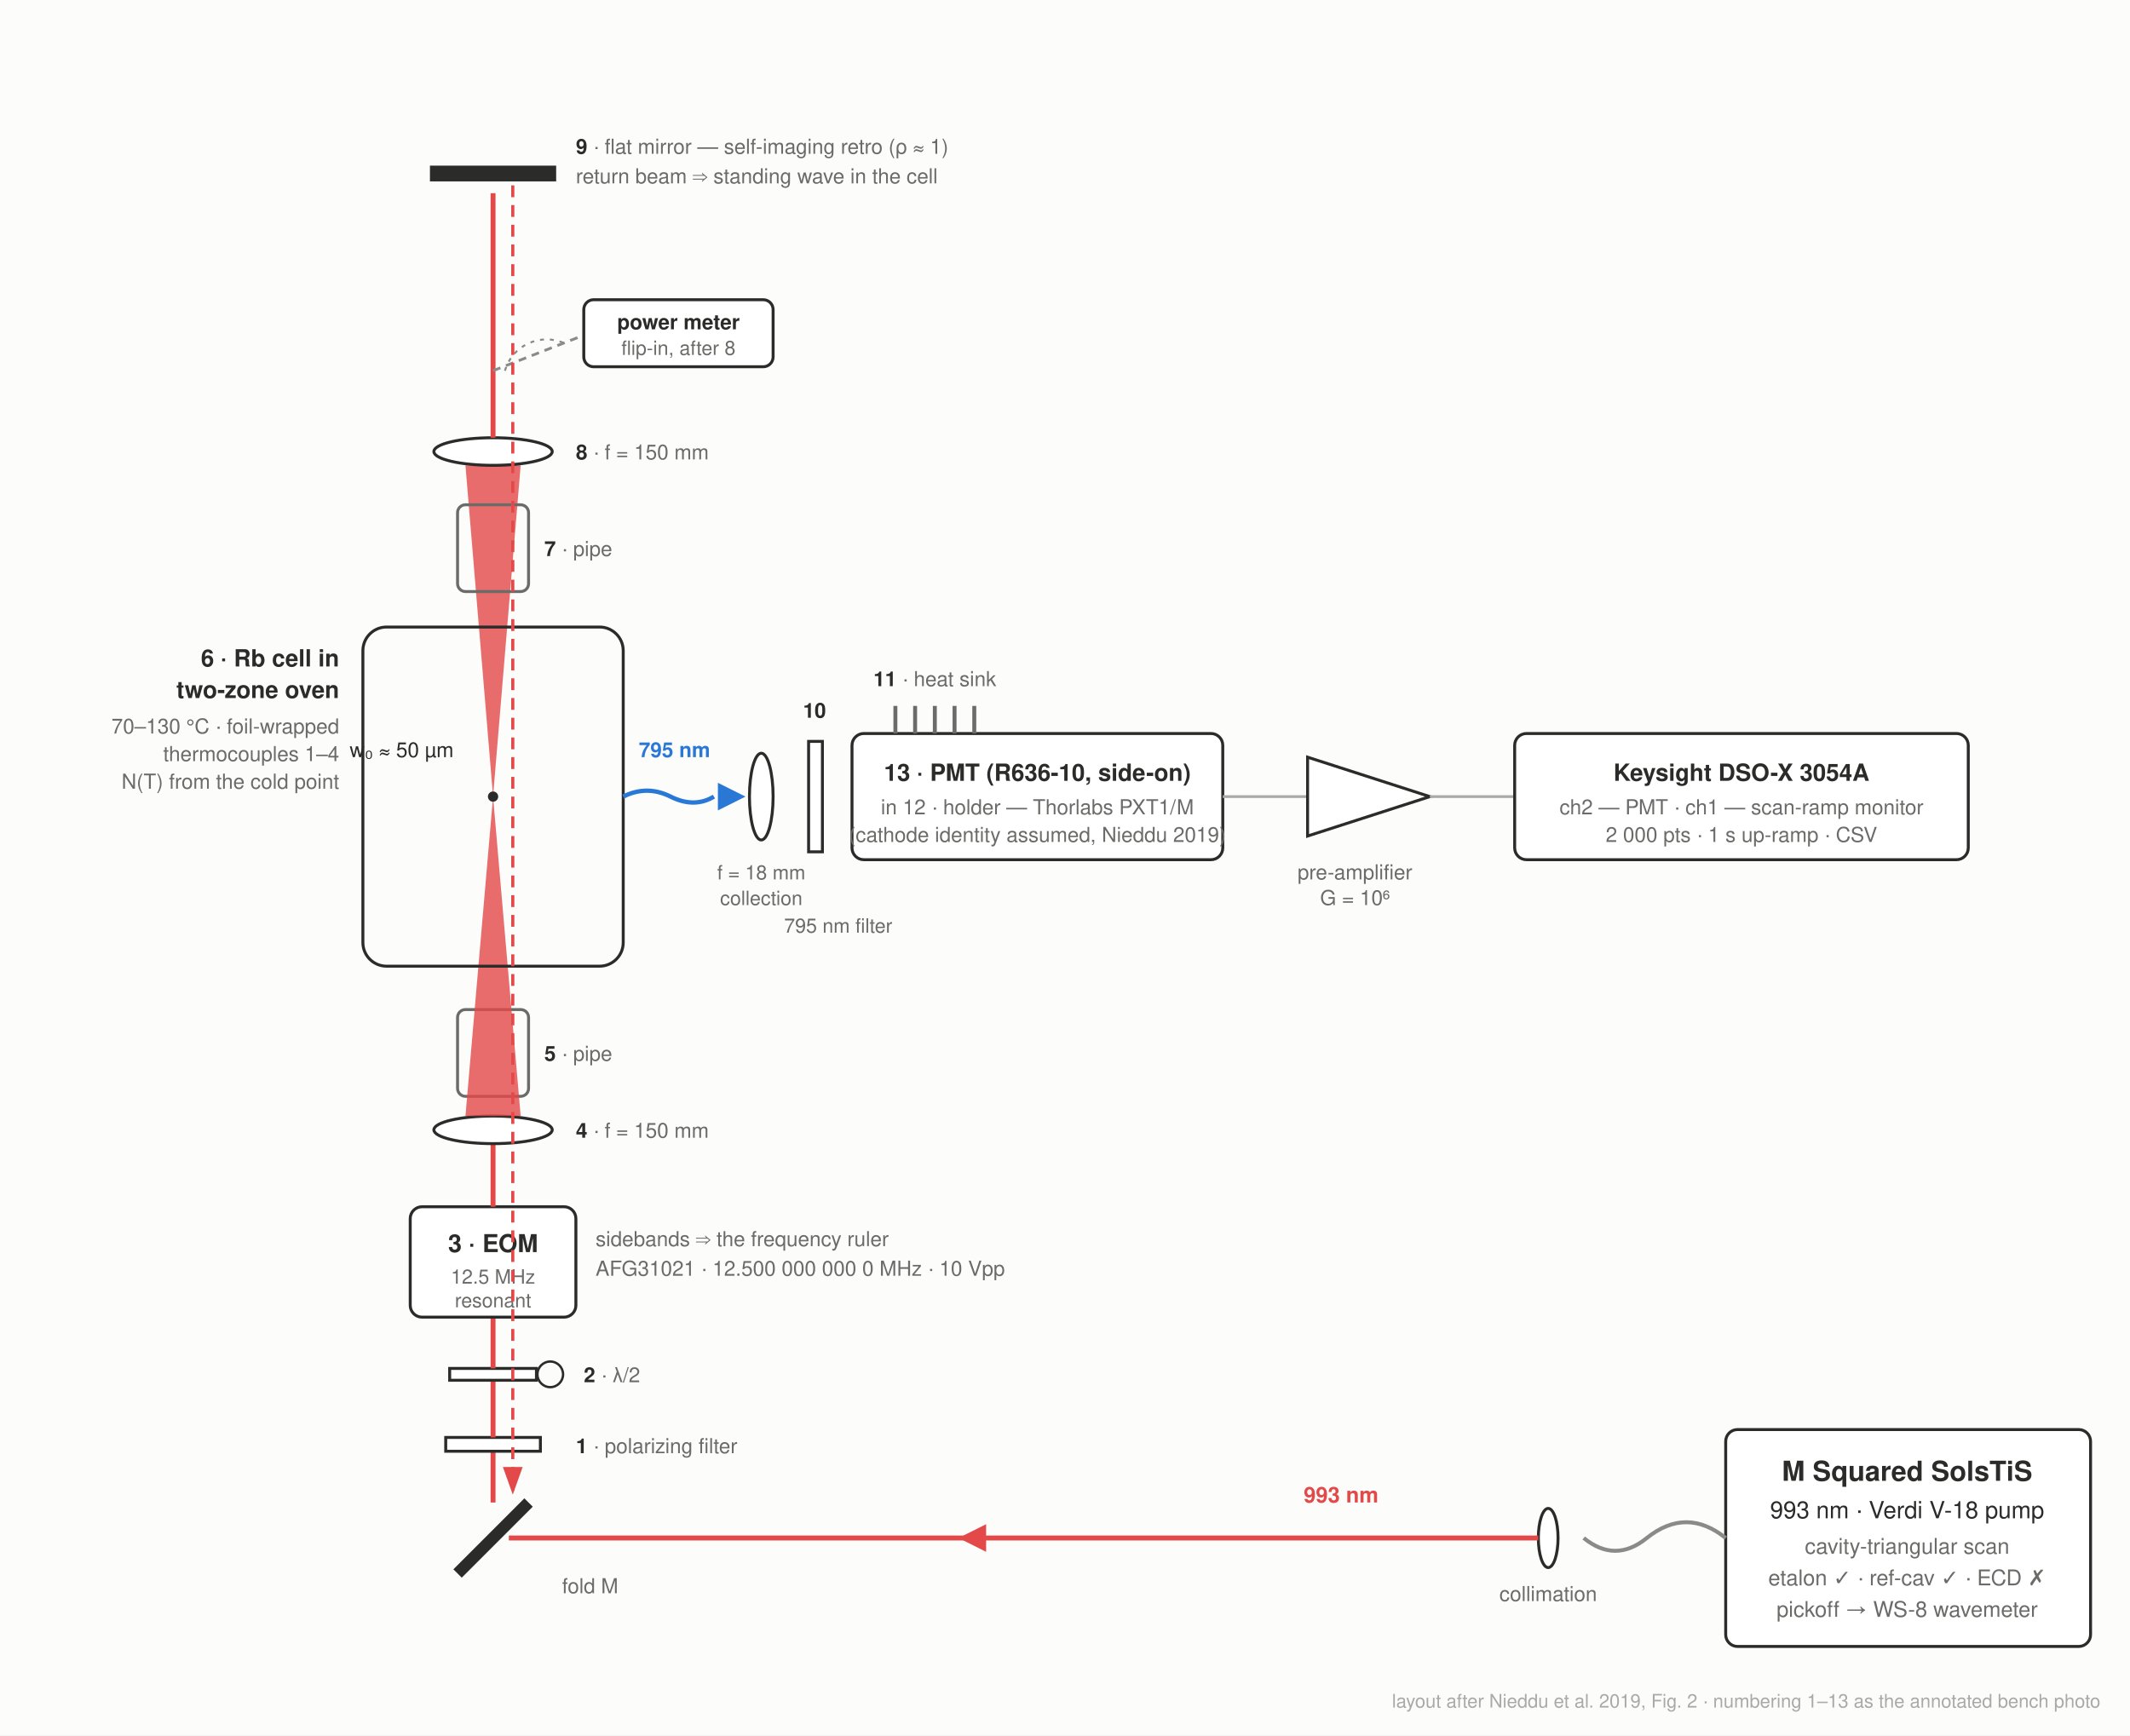
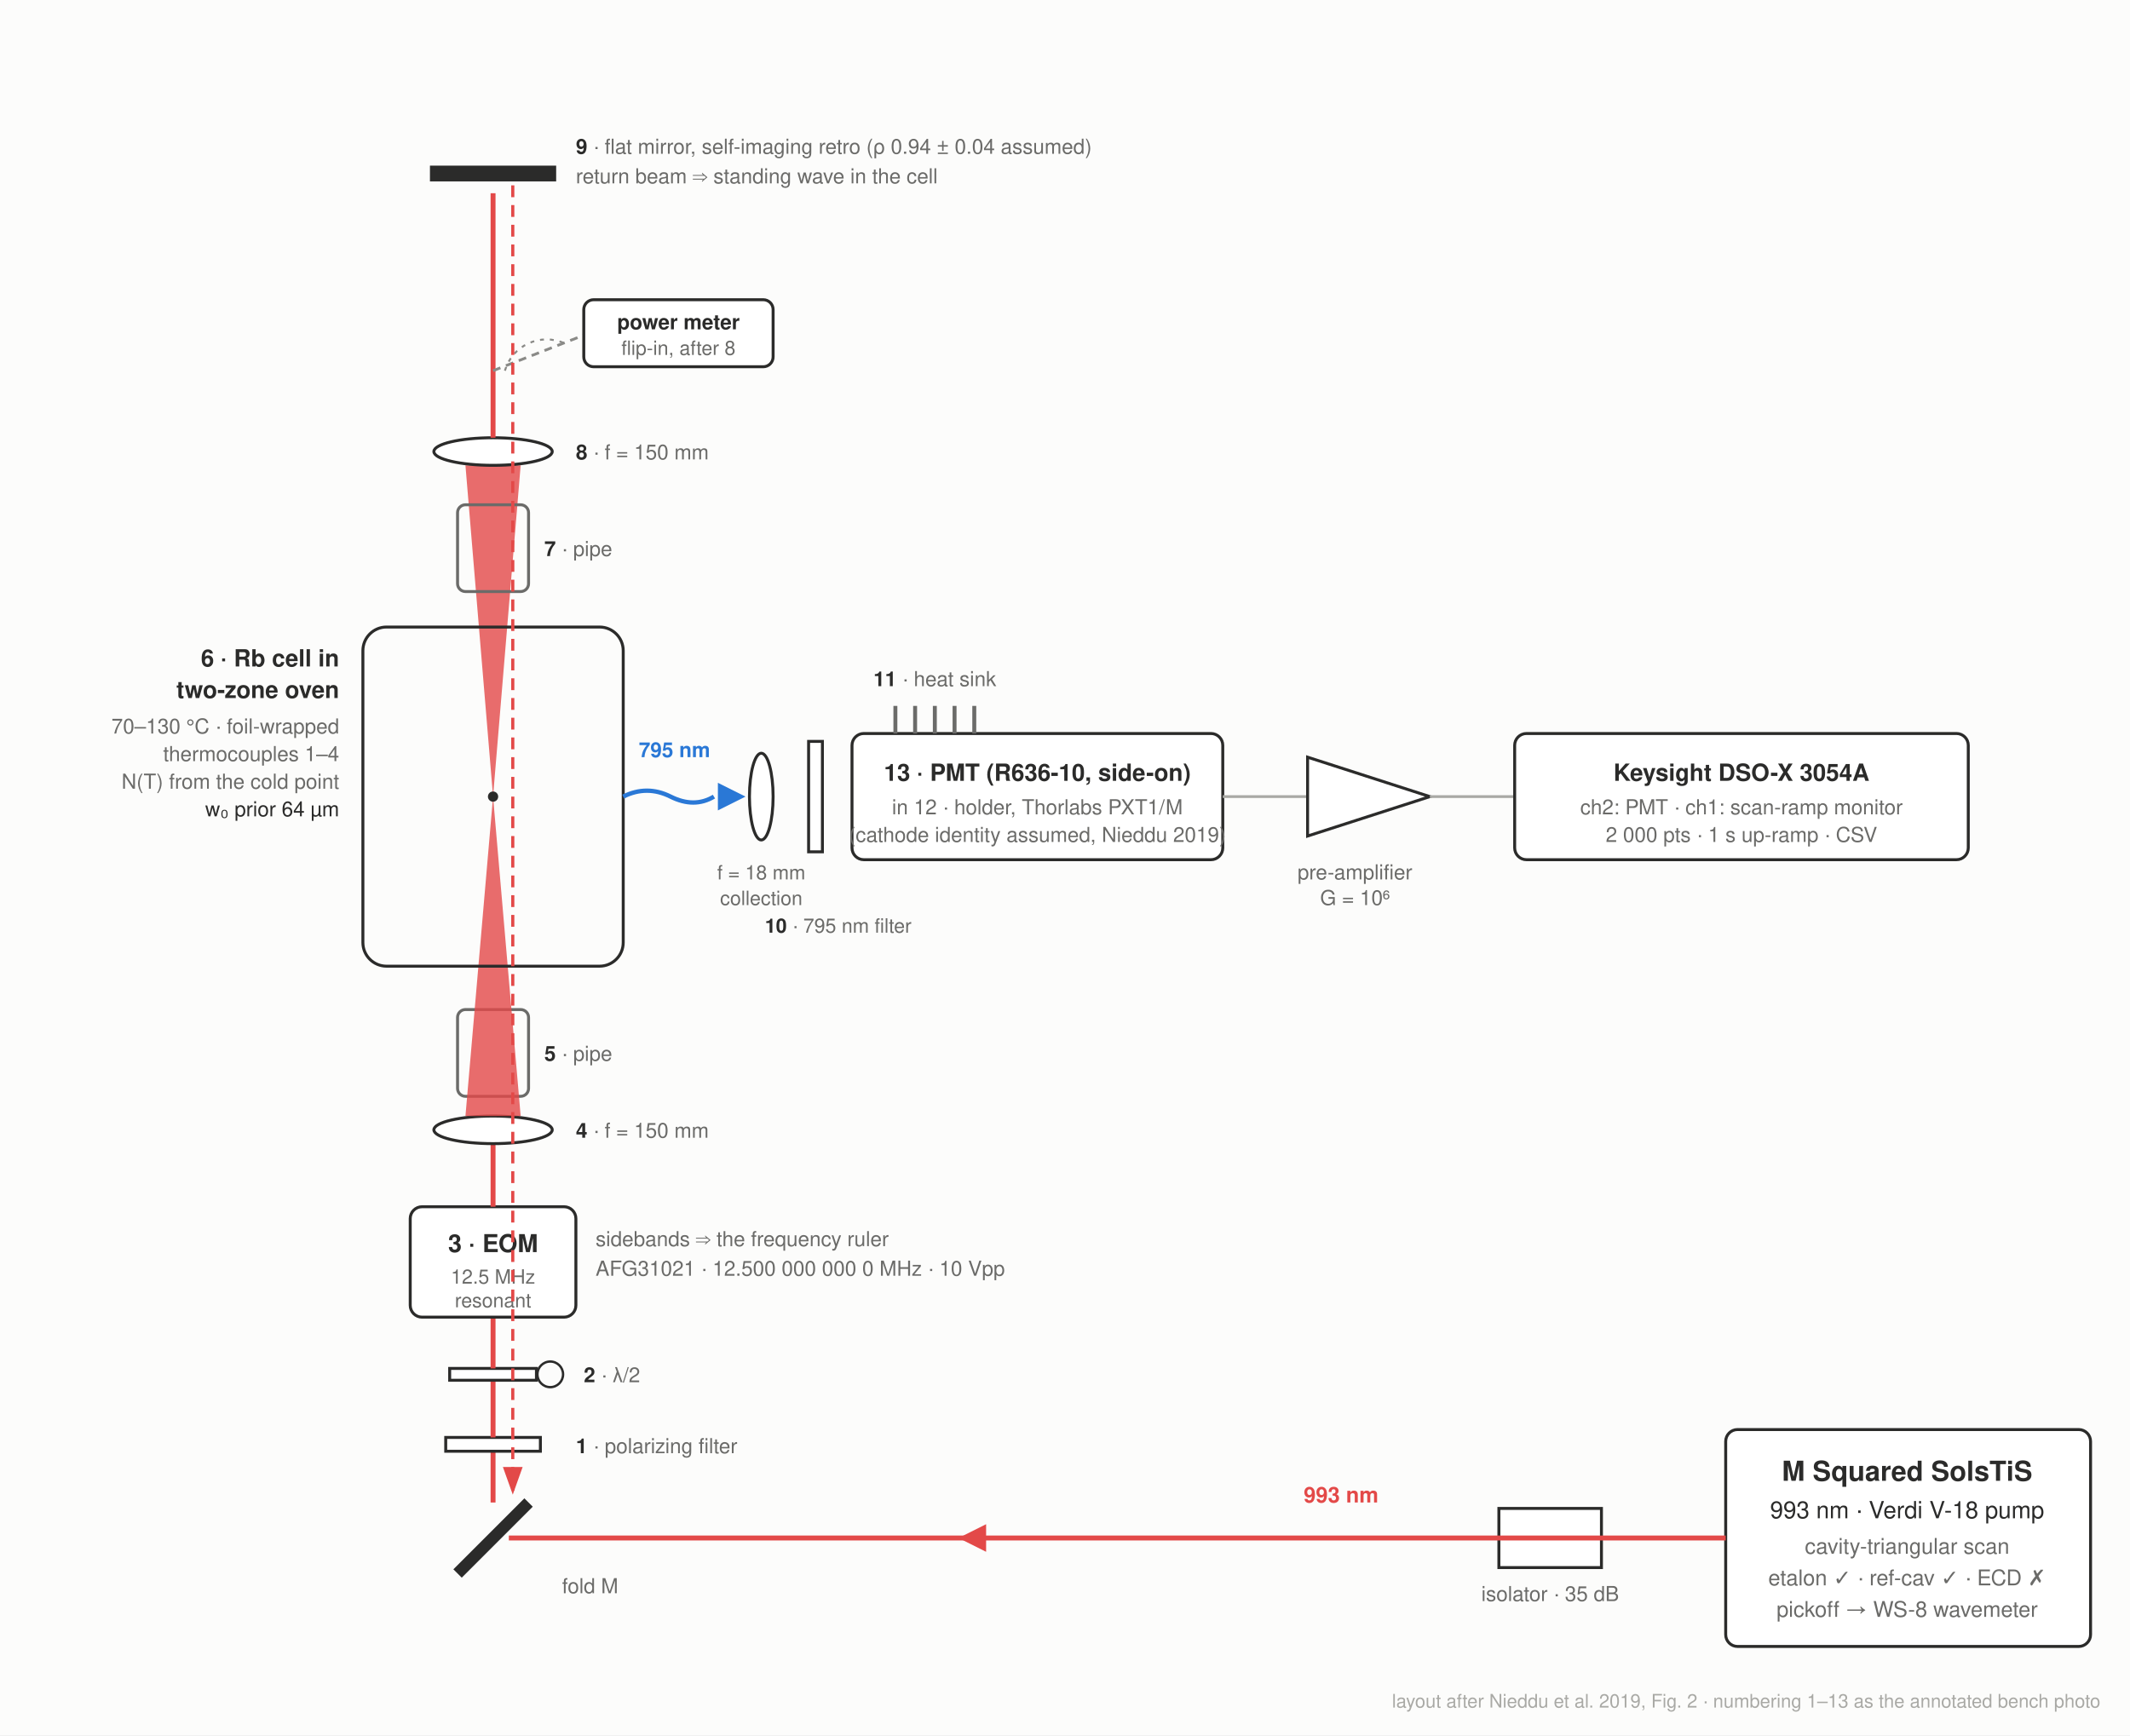
<svg xmlns="http://www.w3.org/2000/svg" viewBox="-80 0 1080 880" font-family="Helvetica, Arial, sans-serif">
  <rect x="-80" width="1080" height="880" fill="#fcfcfb" />
  <rect x="795" y="725" width="185" height="110" rx="6" fill="#ffffff" stroke="#2b2b2a" stroke-width="1.5" />
  <text x="887" y="751" text-anchor="middle" font-size="14" fill="#2b2b2a" font-weight="bold">M Squared SolsTiS</text>
  <text x="887" y="770" text-anchor="middle" font-size="12" fill="#2b2b2a">993 nm · Verdi V-18 pump</text>
  <text x="887" y="788" text-anchor="middle" font-size="11" fill="#6b6b69">cavity-triangular scan</text>
  <text x="887" y="804" text-anchor="middle" font-size="11" fill="#6b6b69">etalon ✓ · ref-cav ✓ · ECD ✗</text>
  <text x="887" y="820" text-anchor="middle" font-size="11" fill="#6b6b69">pickoff → WS-8 wavemeter</text>
-   <path d="M 795 780 q -20 -16 -40 0 q -16 13 -32 0" fill="none" stroke="#8a8a87" stroke-width="2" />
-   <ellipse cx="705" cy="780" rx="5" ry="15" fill="#ffffff" stroke="#2b2b2a" stroke-width="1.5" />
-   <text x="705" y="812" text-anchor="middle" font-size="10.5" fill="#6b6b69">collimation</text>
-   <line x1="700" y1="780" x2="178" y2="780" stroke="#e34948" stroke-width="2.5" />
+   <rect x="680" y="765" width="52" height="30" fill="#ffffff" stroke="#2b2b2a" stroke-width="1.5" />
+   <text x="706" y="812" text-anchor="middle" font-size="10.5" fill="#6b6b69">isolator · 35 dB</text>
+   <line x1="795" y1="780" x2="178" y2="780" stroke="#e34948" stroke-width="2.5" />
  <polygon points="420,773 406,780 420,787" fill="#e34948" />
  <text x="600" y="762" text-anchor="middle" font-size="11" fill="#e34948" font-weight="bold">993 nm</text>
  <line x1="152" y1="798" x2="188" y2="762" stroke="#2b2b2a" stroke-width="6" />
  <text x="205" y="808" font-size="10.5" fill="#6b6b69">fold M</text>
  <line x1="170" y1="762" x2="170" y2="736" stroke="#e34948" stroke-width="2.5" />
  <rect x="146" y="729" width="48" height="7" fill="#ffffff" stroke="#2b2b2a" stroke-width="1.5" />
  <text x="212" y="737" font-size="10.5" fill="#6b6b69">
    <tspan font-weight="bold" fill="#2b2b2a">1</tspan> · polarizing filter</text>
  <line x1="170" y1="729" x2="170" y2="700" stroke="#e34948" stroke-width="2.5" />
  <rect x="148" y="694" width="44" height="6" fill="#ffffff" stroke="#2b2b2a" stroke-width="1.5" />
  <circle cx="199" cy="697" r="6.5" fill="none" stroke="#2b2b2a" stroke-width="1.2" />
  <text x="216" y="701" font-size="10.5" fill="#6b6b69">
    <tspan font-weight="bold" fill="#2b2b2a">2</tspan> · λ/2</text>
  <line x1="170" y1="694" x2="170" y2="668" stroke="#e34948" stroke-width="2.5" />
  <rect x="128" y="612" width="84" height="56" rx="6" fill="#ffffff" stroke="#2b2b2a" stroke-width="1.5" />
  <text x="170" y="635" text-anchor="middle" font-size="12.5" fill="#2b2b2a" font-weight="bold">3 · EOM</text>
  <text x="170" y="651" text-anchor="middle" font-size="10" fill="#6b6b69">12.5 MHz</text>
  <text x="170" y="663" text-anchor="middle" font-size="10" fill="#6b6b69">resonant</text>
  <text x="222" y="632" font-size="10.5" fill="#6b6b69">sidebands ⇒ the frequency ruler</text>
  <text x="222" y="647" font-size="10.5" fill="#6b6b69">AFG31021 · 12.500 000 000 0 MHz · 10 Vpp</text>
  <line x1="170" y1="612" x2="170" y2="580" stroke="#e34948" stroke-width="2.5" />
  <ellipse cx="170" cy="573" rx="30" ry="7" fill="#ffffff" stroke="#2b2b2a" stroke-width="1.5" />
  <text x="212" y="577" font-size="10.5" fill="#6b6b69">
    <tspan font-weight="bold" fill="#2b2b2a">4</tspan> · f = 150 mm</text>
  <rect x="152" y="512" width="36" height="44" rx="4" fill="none" stroke="#6b6b69" stroke-width="1.5" />
  <text x="196" y="538" font-size="10.5" fill="#6b6b69">
    <tspan font-weight="bold" fill="#2b2b2a">5</tspan> · pipe</text>
  <polygon points="156,566 184,566 170,404" fill="#e34948" opacity="0.8" />
  <polygon points="170,404 156,236 184,236" fill="#e34948" opacity="0.8" />
  <circle cx="170" cy="404" r="2.6" fill="#2b2b2a" />
-   <text x="150" y="384" text-anchor="end" font-size="10.5" fill="#2b2b2a">w₀ ≈ 50 µm</text>
+   <text x="92" y="414" text-anchor="end" font-size="10.5" fill="#2b2b2a">w₀ prior 64 µm</text>
  <rect x="104" y="318" width="132" height="172" rx="12" fill="none" stroke="#2b2b2a" stroke-width="1.5" />
  <text x="92" y="338" text-anchor="end" font-size="12" fill="#2b2b2a" font-weight="bold">6 · Rb cell in</text>
  <text x="92" y="354" text-anchor="end" font-size="12" fill="#2b2b2a" font-weight="bold">two-zone oven</text>
  <text x="92" y="372" text-anchor="end" font-size="10.5" fill="#6b6b69">70–130 °C · foil-wrapped</text>
  <text x="92" y="386" text-anchor="end" font-size="10.5" fill="#6b6b69">thermocouples 1–4</text>
  <text x="92" y="400" text-anchor="end" font-size="10.5" fill="#6b6b69">N(T) from the cold point</text>
  <rect x="152" y="256" width="36" height="44" rx="4" fill="none" stroke="#6b6b69" stroke-width="1.5" />
  <text x="196" y="282" font-size="10.5" fill="#6b6b69">
    <tspan font-weight="bold" fill="#2b2b2a">7</tspan> · pipe</text>
  <ellipse cx="170" cy="229" rx="30" ry="7" fill="#ffffff" stroke="#2b2b2a" stroke-width="1.5" />
  <text x="212" y="233" font-size="10.5" fill="#6b6b69">
    <tspan font-weight="bold" fill="#2b2b2a">8</tspan> · f = 150 mm</text>
  <line x1="170" y1="222" x2="170" y2="98" stroke="#e34948" stroke-width="2.5" />
  <line x1="170" y1="188" x2="216" y2="170" stroke="#8a8a87" stroke-width="1.4" stroke-dasharray="4 3" />
  <rect x="216" y="152" width="96" height="34" rx="5" fill="#ffffff" stroke="#2b2b2a" stroke-width="1.5" />
  <text x="264" y="167" text-anchor="middle" font-size="10.5" fill="#2b2b2a" font-weight="bold">power meter</text>
  <text x="264" y="180" text-anchor="middle" font-size="10" fill="#6b6b69">flip-in, after 8</text>
  <path d="M 176 188 a 22 22 0 0 1 30 -14" fill="none" stroke="#8a8a87" stroke-width="1" stroke-dasharray="2 3" />
  <rect x="138" y="84" width="64" height="8" fill="#2b2b2a" />
  <text x="212" y="78" font-size="10.5" fill="#6b6b69">
-     <tspan font-weight="bold" fill="#2b2b2a">9</tspan> · flat mirror — self-imaging retro (ρ ≈ 1)</text>
+     <tspan font-weight="bold" fill="#2b2b2a">9</tspan> · flat mirror, self-imaging retro (ρ 0.94 ± 0.04 assumed)</text>
  <text x="212" y="93" font-size="10.5" fill="#6b6b69">return beam ⇒ standing wave in the cell</text>
  <line x1="180" y1="94" x2="180" y2="756" stroke="#e34948" stroke-width="1.6" stroke-dasharray="6 4" />
  <polygon points="175,744 180,758 185,744" fill="#e34948" />
  <path d="M 236 404 q 12 -6 24 0 q 12 6 22 0" fill="none" stroke="#2a78d6" stroke-width="2.2" />
  <polygon points="284,397 298,404 284,411" fill="#2a78d6" />
  <text x="262" y="384" text-anchor="middle" font-size="10.5" fill="#2a78d6" font-weight="bold">795 nm</text>
  <ellipse cx="306" cy="404" rx="6" ry="22" fill="#ffffff" stroke="#2b2b2a" stroke-width="1.5" />
  <text x="306" y="446" text-anchor="middle" font-size="10" fill="#6b6b69">f = 18 mm</text>
  <text x="306" y="459" text-anchor="middle" font-size="10" fill="#6b6b69">collection</text>
  <rect x="330" y="376" width="7" height="56" fill="#ffffff" stroke="#2b2b2a" stroke-width="1.5" />
-   <text x="333" y="364" text-anchor="middle" font-size="10.5" fill="#2b2b2a" font-weight="bold">10</text>
-   <text x="345" y="473" text-anchor="middle" font-size="10" fill="#6b6b69">795 nm filter</text>
+   <text x="345" y="473" text-anchor="middle" font-size="10" fill="#6b6b69">
+     <tspan font-weight="bold" fill="#2b2b2a">10</tspan> · 795 nm filter</text>
  <rect x="352" y="372" width="188" height="64" rx="6" fill="#ffffff" stroke="#2b2b2a" stroke-width="1.5" />
  <text x="446" y="396" text-anchor="middle" font-size="12" fill="#2b2b2a" font-weight="bold">13 · PMT (R636-10, side-on)</text>
-   <text x="446" y="413" text-anchor="middle" font-size="10.5" fill="#6b6b69">in 12 · holder — Thorlabs PXT1/M</text>
+   <text x="446" y="413" text-anchor="middle" font-size="10.5" fill="#6b6b69">in 12 · holder, Thorlabs PXT1/M</text>
  <text x="446" y="427" text-anchor="middle" font-size="10.5" fill="#6b6b69">(cathode identity assumed, Nieddu 2019)</text>
  <g stroke="#6b6b69" stroke-width="2">
    <line x1="374" y1="372" x2="374" y2="358" />
    <line x1="384" y1="372" x2="384" y2="358" />
    <line x1="394" y1="372" x2="394" y2="358" />
    <line x1="404" y1="372" x2="404" y2="358" />
    <line x1="414" y1="372" x2="414" y2="358" />
  </g>
  <text x="394" y="348" text-anchor="middle" font-size="10.5" fill="#6b6b69">
    <tspan font-weight="bold" fill="#2b2b2a">11</tspan> · heat sink</text>
  <path d="M 540 404 H 583" fill="none" stroke="#a9a9a5" stroke-width="1.4" />
  <polygon points="583,384 583,424 645,404" fill="#ffffff" stroke="#2b2b2a" stroke-width="1.5" />
  <text x="607" y="446" text-anchor="middle" font-size="10.5" fill="#6b6b69">pre-amplifier</text>
  <text x="607" y="459" text-anchor="middle" font-size="10.5" fill="#6b6b69">G = 10⁶</text>
  <path d="M 645 404 H 688" fill="none" stroke="#a9a9a5" stroke-width="1.4" />
  <rect x="688" y="372" width="230" height="64" rx="6" fill="#ffffff" stroke="#2b2b2a" stroke-width="1.5" />
  <text x="803" y="396" text-anchor="middle" font-size="12" fill="#2b2b2a" font-weight="bold">Keysight DSO-X 3054A</text>
-   <text x="803" y="413" text-anchor="middle" font-size="10.5" fill="#6b6b69">ch2 — PMT · ch1 — scan-ramp monitor</text>
+   <text x="803" y="413" text-anchor="middle" font-size="10.5" fill="#6b6b69">ch2: PMT · ch1: scan-ramp monitor</text>
  <text x="803" y="427" text-anchor="middle" font-size="10.5" fill="#6b6b69">2 000 pts · 1 s up-ramp · CSV</text>
  <text x="985" y="866" text-anchor="end" font-size="9.5" fill="#a9a9a5">layout after Nieddu et al. 2019, Fig. 2 · numbering 1–13 as the annotated bench photo</text>
</svg>
